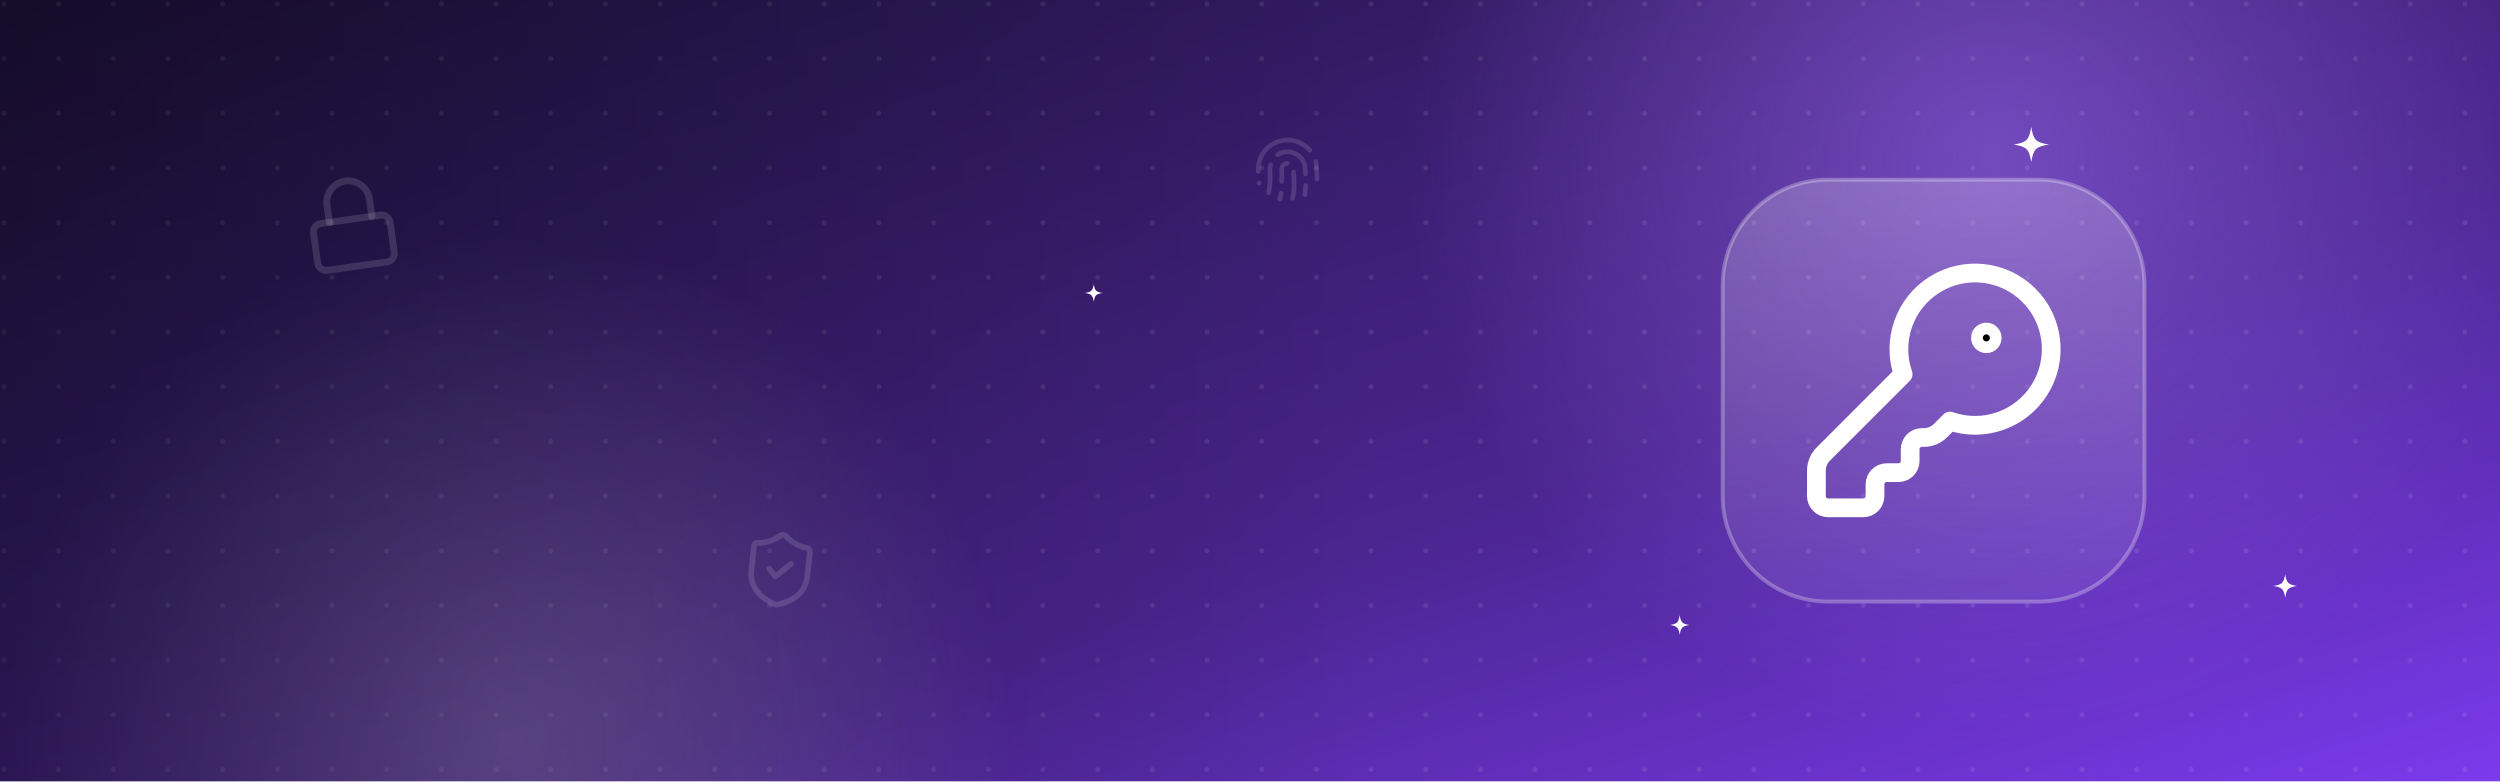
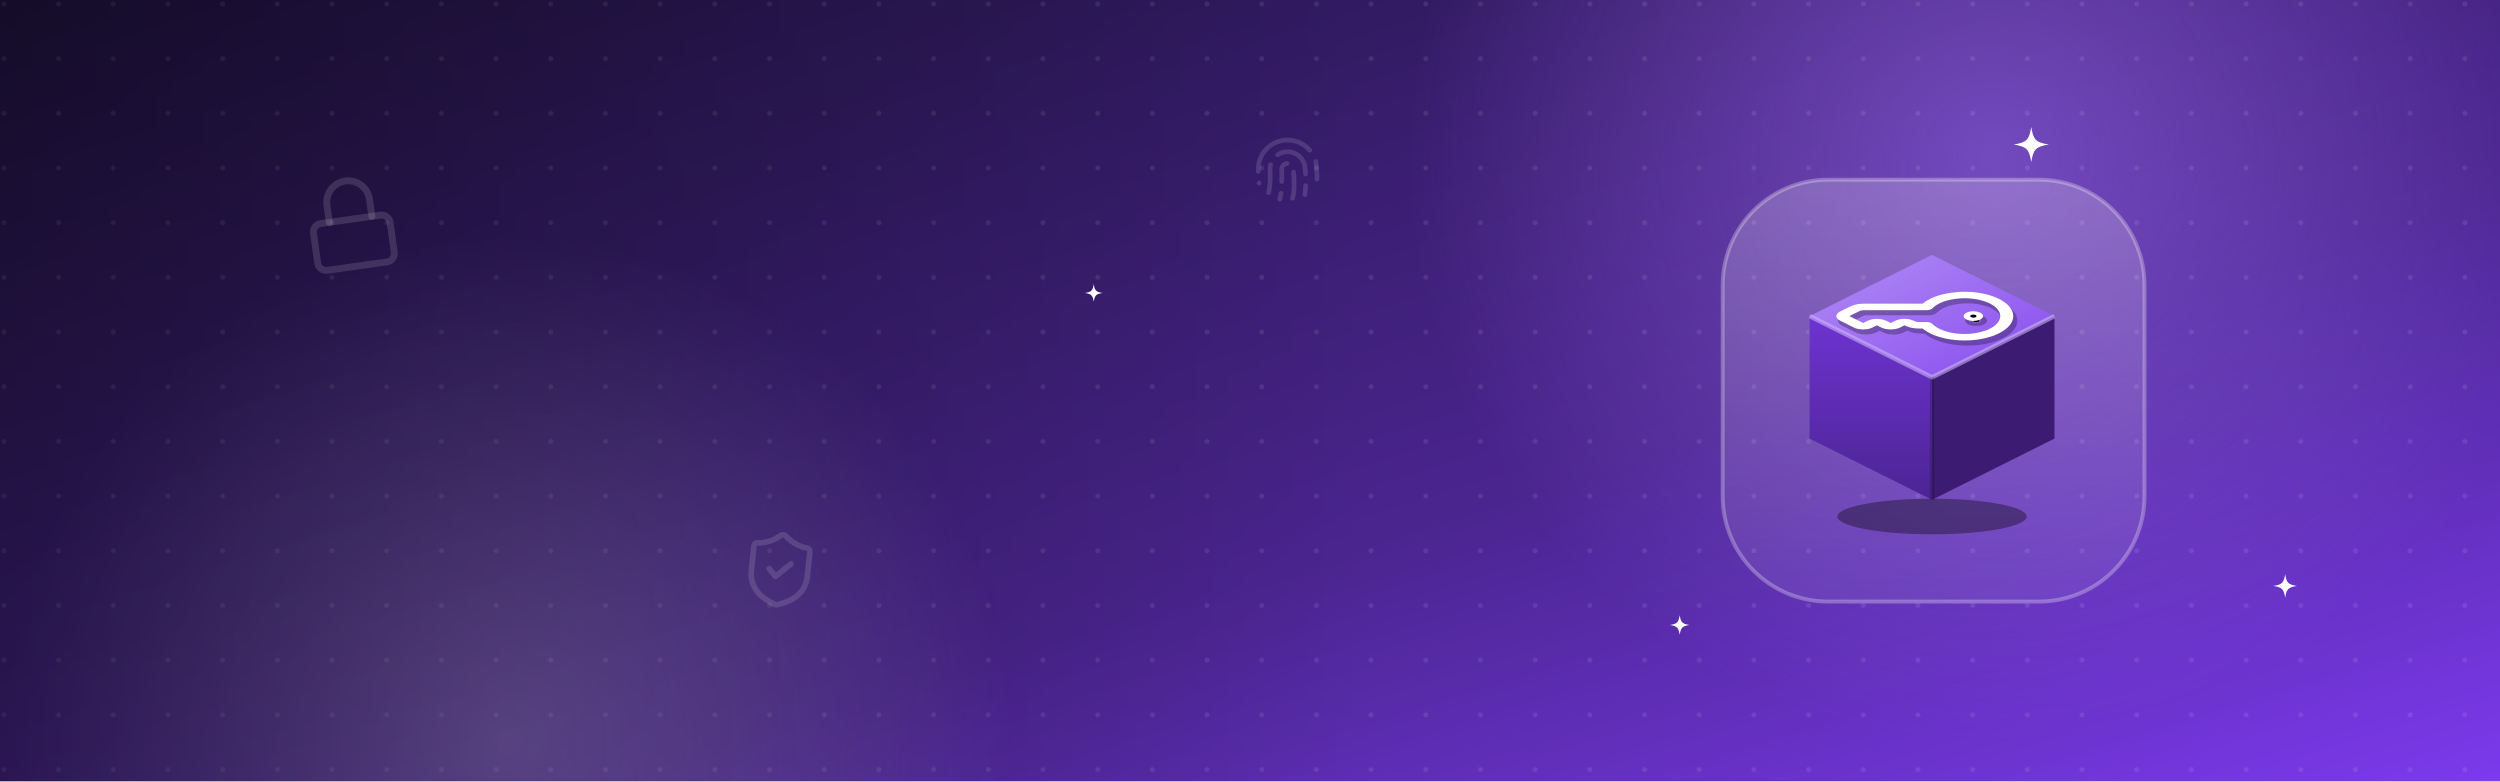
<svg xmlns="http://www.w3.org/2000/svg" viewBox="0 0 1280 400" role="img" aria-hidden="true">
  <defs>
    <linearGradient id="bg" x1="0" y1="0" x2="1" y2="1">
      <stop offset="0" stop-color="#1f123e" />
      <stop offset=".62" stop-color="#4a258f" />
      <stop offset="1" stop-color="#7c3aed" />
    </linearGradient>
    <radialGradient id="o1">
      <stop offset="0" stop-color="#9d6bf2" stop-opacity=".55" />
      <stop offset="1" stop-color="#9d6bf2" stop-opacity="0" />
    </radialGradient>
    <radialGradient id="o2">
      <stop offset="0" stop-color="#ffffff" stop-opacity=".22" />
      <stop offset="1" stop-color="#ffffff" stop-opacity="0" />
    </radialGradient>
    <pattern id="dots" width="28" height="28" patternUnits="userSpaceOnUse">
      <circle cx="2" cy="2" r="1.3" fill="#ffffff" fill-opacity=".09" />
    </pattern>
    <linearGradient id="glass" x1="0" y1="0" x2="0" y2="1">
      <stop offset="0" stop-color="#ffffff" stop-opacity=".22" />
      <stop offset="1" stop-color="#ffffff" stop-opacity=".06" />
    </linearGradient>
    <linearGradient id="fade" x1="0" y1="0" x2="1" y2="0">
      <stop offset="0" stop-color="#000" stop-opacity=".35" />
      <stop offset=".55" stop-color="#000" stop-opacity="0" />
    </linearGradient>
+     <linearGradient id="bbt" x1="0" y1="0" x2="1" y2="1">
+       <stop offset="0" stop-color="#b38df5" />
+       <stop offset="1" stop-color="#864aee" />
+     </linearGradient>
+     <linearGradient id="bbl" x1="0" y1="0" x2="0" y2="1">
+       <stop offset="0" stop-color="#6d33d1" />
+       <stop offset="1" stop-color="#4d2493" />
+     </linearGradient>
+     <linearGradient id="bbsh" x1="0" y1="0" x2="1" y2="0">
+       <stop offset="0" stop-color="#fff" stop-opacity="0" />
+       <stop offset=".5" stop-color="#fff" stop-opacity=".55" />
+       <stop offset="1" stop-color="#fff" stop-opacity="0" />
+     </linearGradient>
+     <clipPath id="bbc">
+       <path d="M32 10 L54 21 L32 32 L10 21 Z" />
+     </clipPath>
  </defs>
  <style>.b1,.b2,.f,.s,.k{transform-box:fill-box;transform-origin:50% 50%}
@keyframes b1{to{transform:translate(-90px,40px) scale(1.15)}}@keyframes b2{to{transform:translate(70px,-30px) scale(.9)}}
@keyframes f{0%,100%{transform:translateY(0)}50%{transform:translateY(-10px)}}
@keyframes s{0%,100%{opacity:.25;transform:scale(.5) rotate(0)}50%{opacity:.95;transform:scale(1) rotate(45deg)}}
@keyframes k{0%,100%{transform:translateY(0)}50%{transform:translateY(-6px)}}
.b1{animation:b1 16s ease-in-out infinite alternate}.b2{animation:b2 19s ease-in-out infinite alternate}
.f{animation:f 9s ease-in-out infinite}.f1{animation-duration:11s;animation-delay:-3s}.f2{animation-duration:13s;animation-delay:-6s}
.s{animation:s 3.4s ease-in-out infinite}.k{animation:k 6s ease-in-out infinite}
- @media (prefers-reduced-motion:reduce){.b1,.b2,.f,.s,.k{animation:none!important}}</style>
+ @media (prefers-reduced-motion:reduce){.b1,.b2,.f,.s,.k{animation:none!important}}.bbbob,.bbshadow{transform-box:fill-box;transform-origin:50% 50%}@keyframes bbb{0%,100%{transform:translateY(0)}50%{transform:translateY(-2.2px)}}@keyframes bbsd{0%,100%{transform:scaleX(1);opacity:.35}50%{transform:scaleX(.86);opacity:.22}}@keyframes bbs{0%,55%{transform:translateX(0)}100%{transform:translateX(78px)}}@keyframes bbg{0%,100%{opacity:.9}50%{opacity:1}}.bbbob{animation:bbb 4.2s ease-in-out infinite}.bbshadow{animation:bbsd 4.2s ease-in-out infinite}.bbshine{animation:bbs 5.5s ease-in-out infinite}.bbglow{animation:bbg 4.2s ease-in-out infinite}</style>
  <rect width="1280" height="400" fill="url(#bg)" />
  <circle class="b1" cx="1020" cy="80" r="300" fill="url(#o1)" />
  <circle class="b2" cx="260" cy="380" r="260" fill="url(#o2)" />
  <rect width="1280" height="400" fill="url(#dots)" />
  <rect width="1280" height="400" fill="url(#fade)" />
  <g transform="translate(150 92) rotate(-8) scale(2.2)">
    <g class="f f0" fill="none" stroke="#ffffff" stroke-opacity=".13" stroke-width="1.6" stroke-linecap="round" stroke-linejoin="round">
      <rect width="18" height="11" x="3" y="11" rx="2" ry="2" />
      <path d="M7 11V7a5 5 0 0 1 10 0v4" />
    </g>
  </g>
  <g transform="translate(380 268) rotate(6) scale(1.8)">
    <g class="f f1" fill="none" stroke="#ffffff" stroke-opacity=".13" stroke-width="1.6" stroke-linecap="round" stroke-linejoin="round">
      <path d="M20 13c0 5-3.5 7.5-7.66 8.95a1 1 0 0 1-.67-.01C7.5 20.5 4 18 4 13V6a1 1 0 0 1 1-1c2 0 4.5-1.2 6.24-2.72a1.17 1.17 0 0 1 1.52 0C14.51 3.81 17 5 19 5a1 1 0 0 1 1 1z" />
      <path d="m9 12 2 2 4-4" />
    </g>
  </g>
  <g transform="translate(640 70) rotate(-4) scale(1.5)">
    <g class="f f2" fill="none" stroke="#ffffff" stroke-opacity=".13" stroke-width="1.6" stroke-linecap="round" stroke-linejoin="round">
      <path d="M12 10a2 2 0 0 0-2 2c0 1.02-.1 2.51-.26 4" />
      <path d="M14 13.12c0 2.38 0 6.38-1 8.88" />
      <path d="M17.29 21.02c.12-.6.43-2.3.5-3.02" />
      <path d="M2 12a10 10 0 0 1 18-6" />
      <path d="M2 16h.01" />
      <path d="M21.8 16c.2-2 .131-5.354 0-6" />
      <path d="M5 19.5C5.5 18 6 15 6 12a6 6 0 0 1 .34-2" />
      <path d="M8.65 22c.21-.66.45-1.32.57-2" />
      <path d="M9 6.8a6 6 0 0 1 9 5.2v2" />
    </g>
  </g>
  <g class="k">
    <rect x="882" y="92" width="216" height="216" rx="54" fill="url(#glass)" stroke="#ffffff" stroke-opacity=".28" stroke-width="2" />
-     <g transform="translate(918 128) scale(6)" fill="none" stroke="#ffffff" stroke-width="1.6" stroke-linecap="round" stroke-linejoin="round">
-       <path d="M2.586 17.414A2 2 0 0 0 2 18.828V21a1 1 0 0 0 1 1h3a1 1 0 0 0 1-1v-1a1 1 0 0 1 1-1h1a1 1 0 0 0 1-1v-1a1 1 0 0 1 1-1h.172a2 2 0 0 0 1.414-.586l.814-.814a6.5 6.5 0 1 0-4-4z" />
-       <circle cx="16.5" cy="7.5" r=".5" fill="currentColor" />
+     <g transform="translate(898 102) scale(2.85)">
+       <g class="bbbob">
+         <ellipse cx="32" cy="57" rx="17" ry="3.2" fill="#000" opacity=".35" class="bbshadow" />
+         <path d="M10 21 L32 32 V54 L10 43 Z" fill="url(#bbl)" />
+         <path d="M54 21 L32 32 V54 L54 43 Z" fill="#3c1c72" />
+         <path d="M32 10 L54 21 L32 32 L10 21 Z" fill="url(#bbt)" />
+         <path d="M10 21 L32 32 L54 21" fill="none" stroke="#d1baf9" stroke-opacity=".55" stroke-width=".8" stroke-linejoin="round" />
+         <path d="M32 32 V54" stroke="#000" stroke-opacity=".18" stroke-width=".8" />
+         <g clip-path="url(#bbc)">
+           <rect class="bbshine" x="-14" y="6" width="14" height="30" fill="url(#bbsh)" transform="skewX(-25)" />
+         </g>
+         <g transform="translate(.5 .8)">
+           <g transform="matrix(0.825 0.4125 -0.825 0.4125 32 11.100)" fill="none" stroke="#000" stroke-opacity=".28" stroke-width="2.4" stroke-linecap="round" stroke-linejoin="round">
+             <path d="M2.586 17.414A2 2 0 0 0 2 18.828V21a1 1 0 0 0 1 1h3a1 1 0 0 0 1-1v-1a1 1 0 0 1 1-1h1a1 1 0 0 0 1-1v-1a1 1 0 0 1 1-1h.172a2 2 0 0 0 1.414-.586l.814-.814a6.5 6.5 0 1 0-4-4z" />
+             <circle cx="16.5" cy="7.5" r=".5" fill="currentColor" />
+           </g>
+         </g>
+         <g class="bbglow" transform="matrix(0.825 0.4125 -0.825 0.4125 32 11.100)" fill="none" stroke="#fff" stroke-width="2" stroke-linecap="round" stroke-linejoin="round">
+           <path d="M2.586 17.414A2 2 0 0 0 2 18.828V21a1 1 0 0 0 1 1h3a1 1 0 0 0 1-1v-1a1 1 0 0 1 1-1h1a1 1 0 0 0 1-1v-1a1 1 0 0 1 1-1h.172a2 2 0 0 0 1.414-.586l.814-.814a6.5 6.5 0 1 0-4-4z" />
+           <circle cx="16.5" cy="7.5" r=".5" fill="currentColor" />
+         </g>
+       </g>
    </g>
  </g>
  <g transform="translate(1040 74) scale(0.9)">
    <path class="s" style="animation-delay:0s" d="M0 -10 C1.2 -2.6 2.6 -1.2 10 0 C2.6 1.2 1.2 2.6 0 10 C-1.2 2.6 -2.6 1.2 -10 0 C-2.6 -1.2 -1.2 -2.6 0 -10Z" fill="#ffffff" />
  </g>
  <g transform="translate(1170 300) scale(0.6)">
    <path class="s" style="animation-delay:1.1s" d="M0 -10 C1.2 -2.6 2.6 -1.2 10 0 C2.6 1.2 1.2 2.6 0 10 C-1.2 2.6 -2.6 1.2 -10 0 C-2.6 -1.2 -1.2 -2.6 0 -10Z" fill="#ffffff" />
  </g>
  <g transform="translate(860 320) scale(0.5)">
    <path class="s" style="animation-delay:2.2s" d="M0 -10 C1.2 -2.6 2.6 -1.2 10 0 C2.6 1.2 1.2 2.6 0 10 C-1.2 2.6 -2.6 1.2 -10 0 C-2.6 -1.2 -1.2 -2.6 0 -10Z" fill="#ffffff" />
  </g>
  <g transform="translate(560 150) scale(0.45)">
    <path class="s" style="animation-delay:0.6s" d="M0 -10 C1.2 -2.6 2.6 -1.2 10 0 C2.6 1.2 1.2 2.6 0 10 C-1.2 2.6 -2.6 1.2 -10 0 C-2.6 -1.2 -1.2 -2.6 0 -10Z" fill="#ffffff" />
  </g>
</svg>
